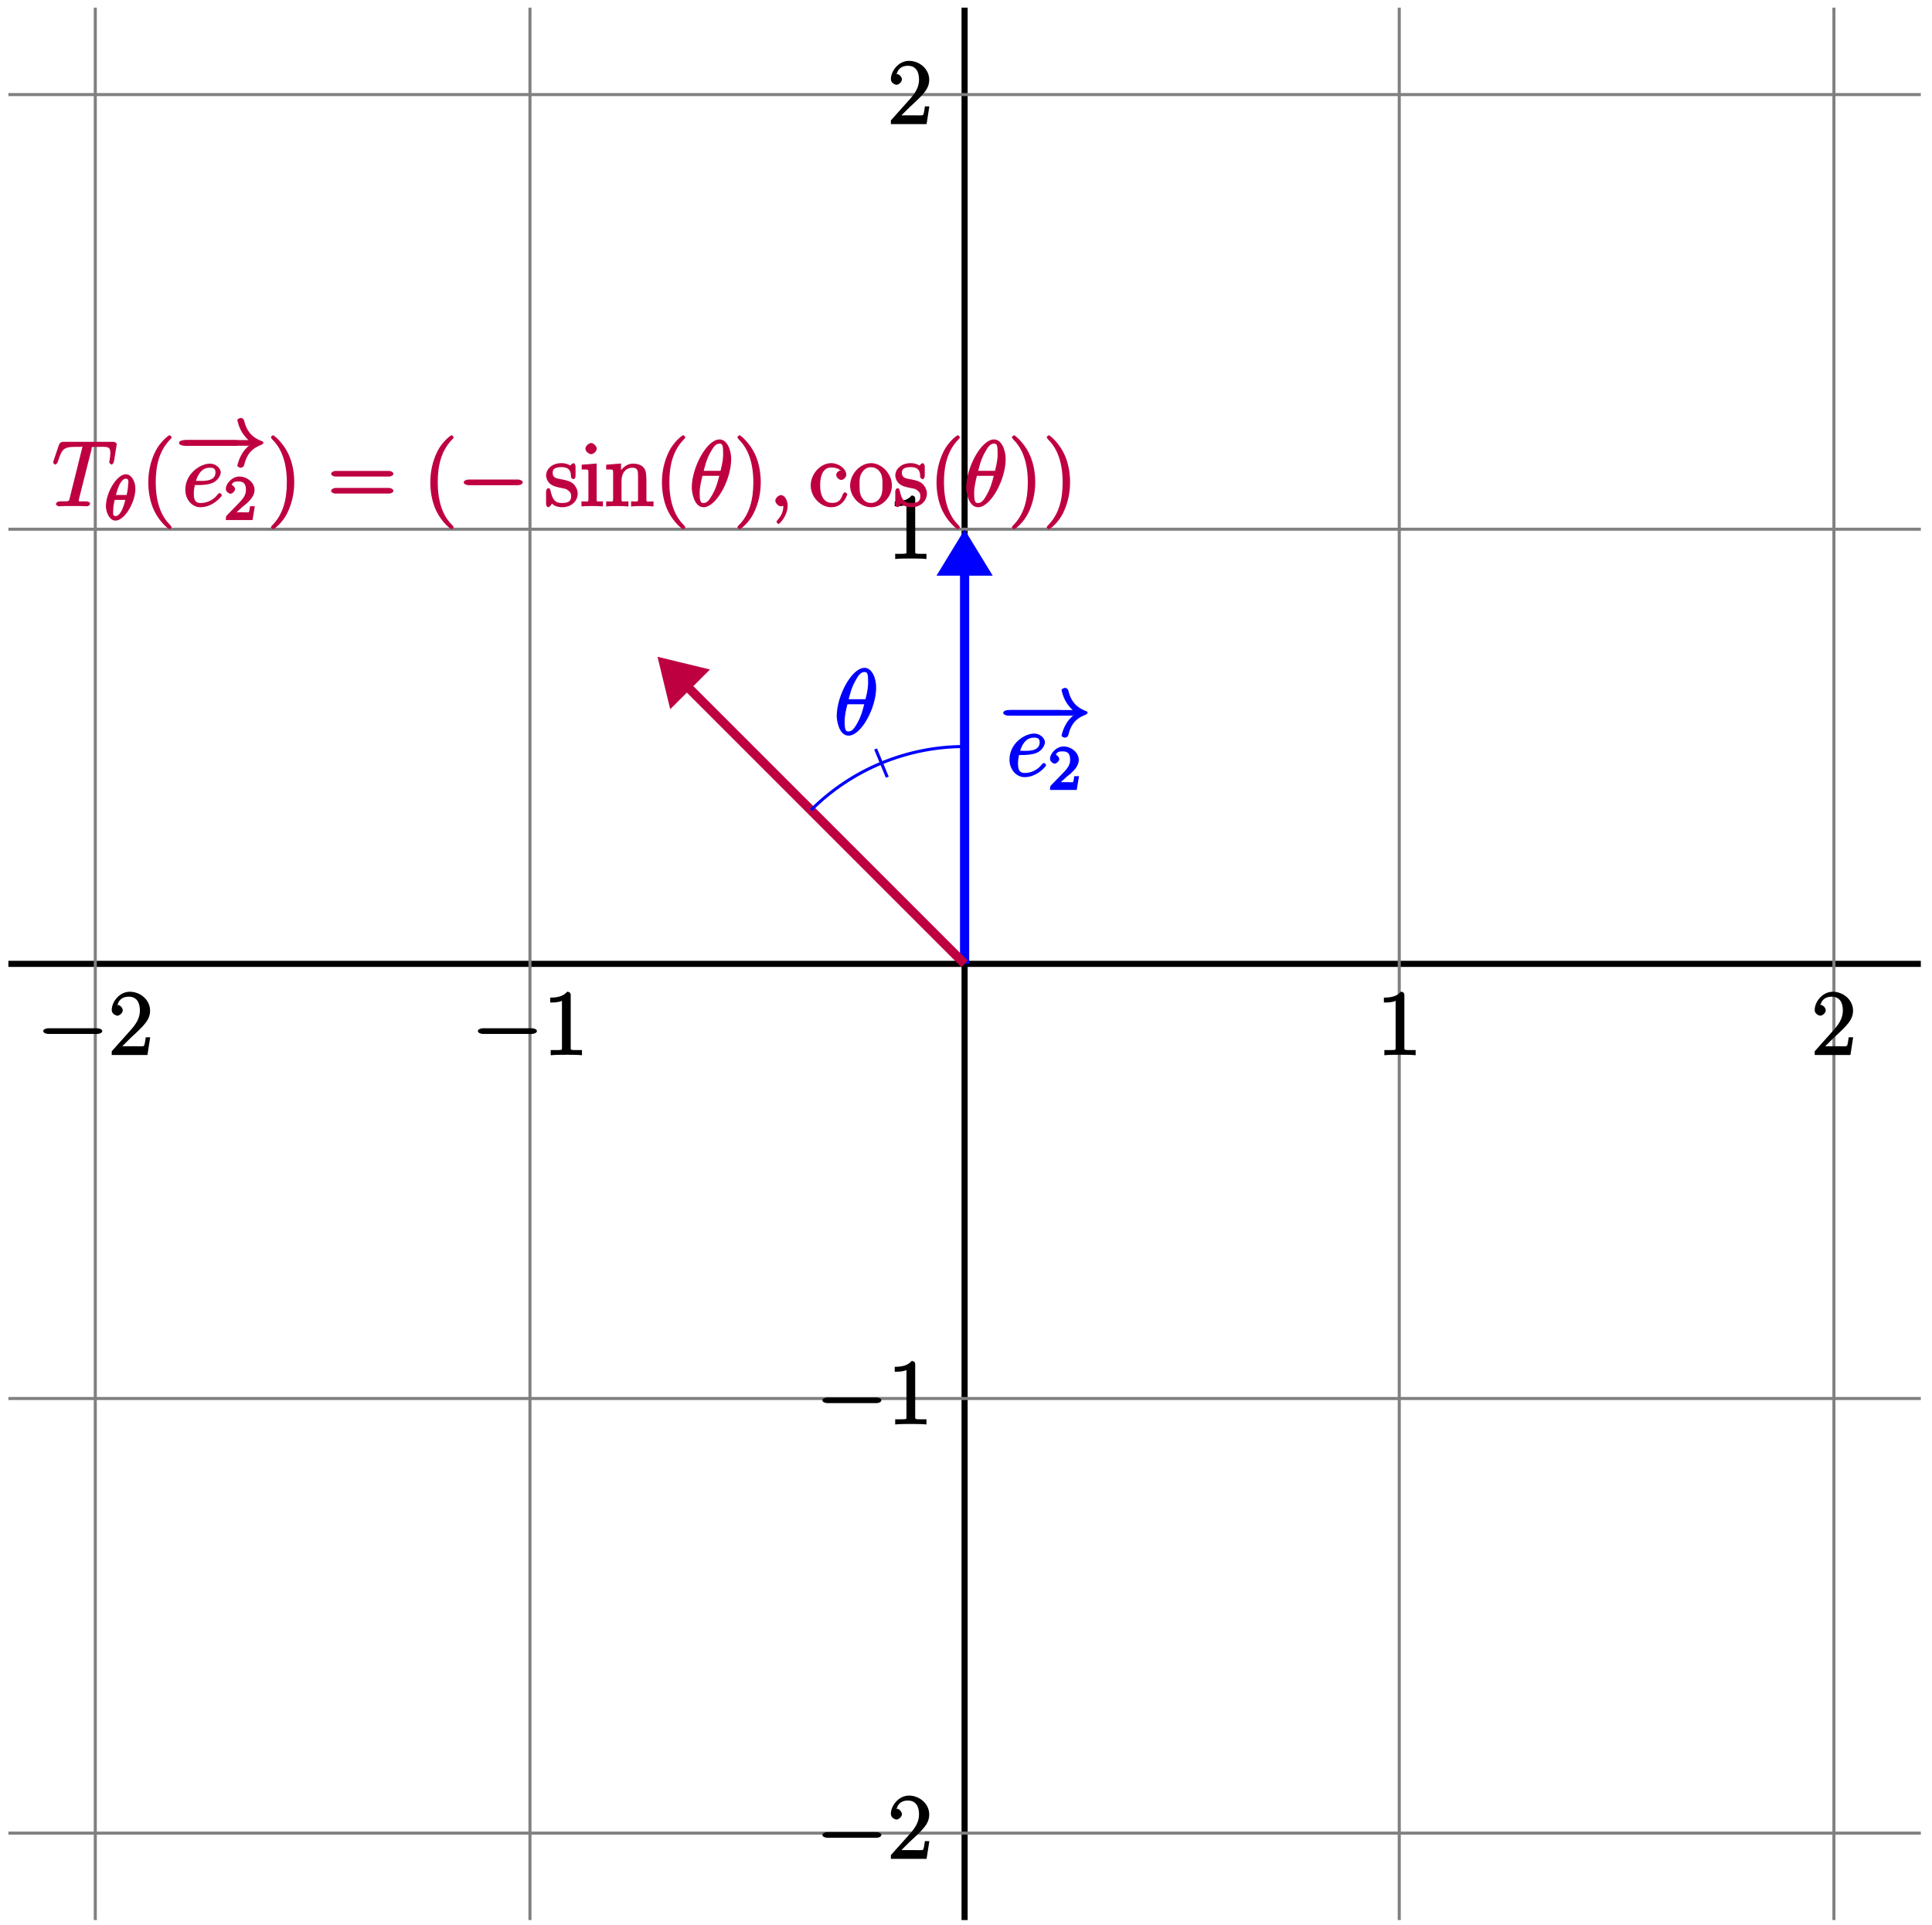
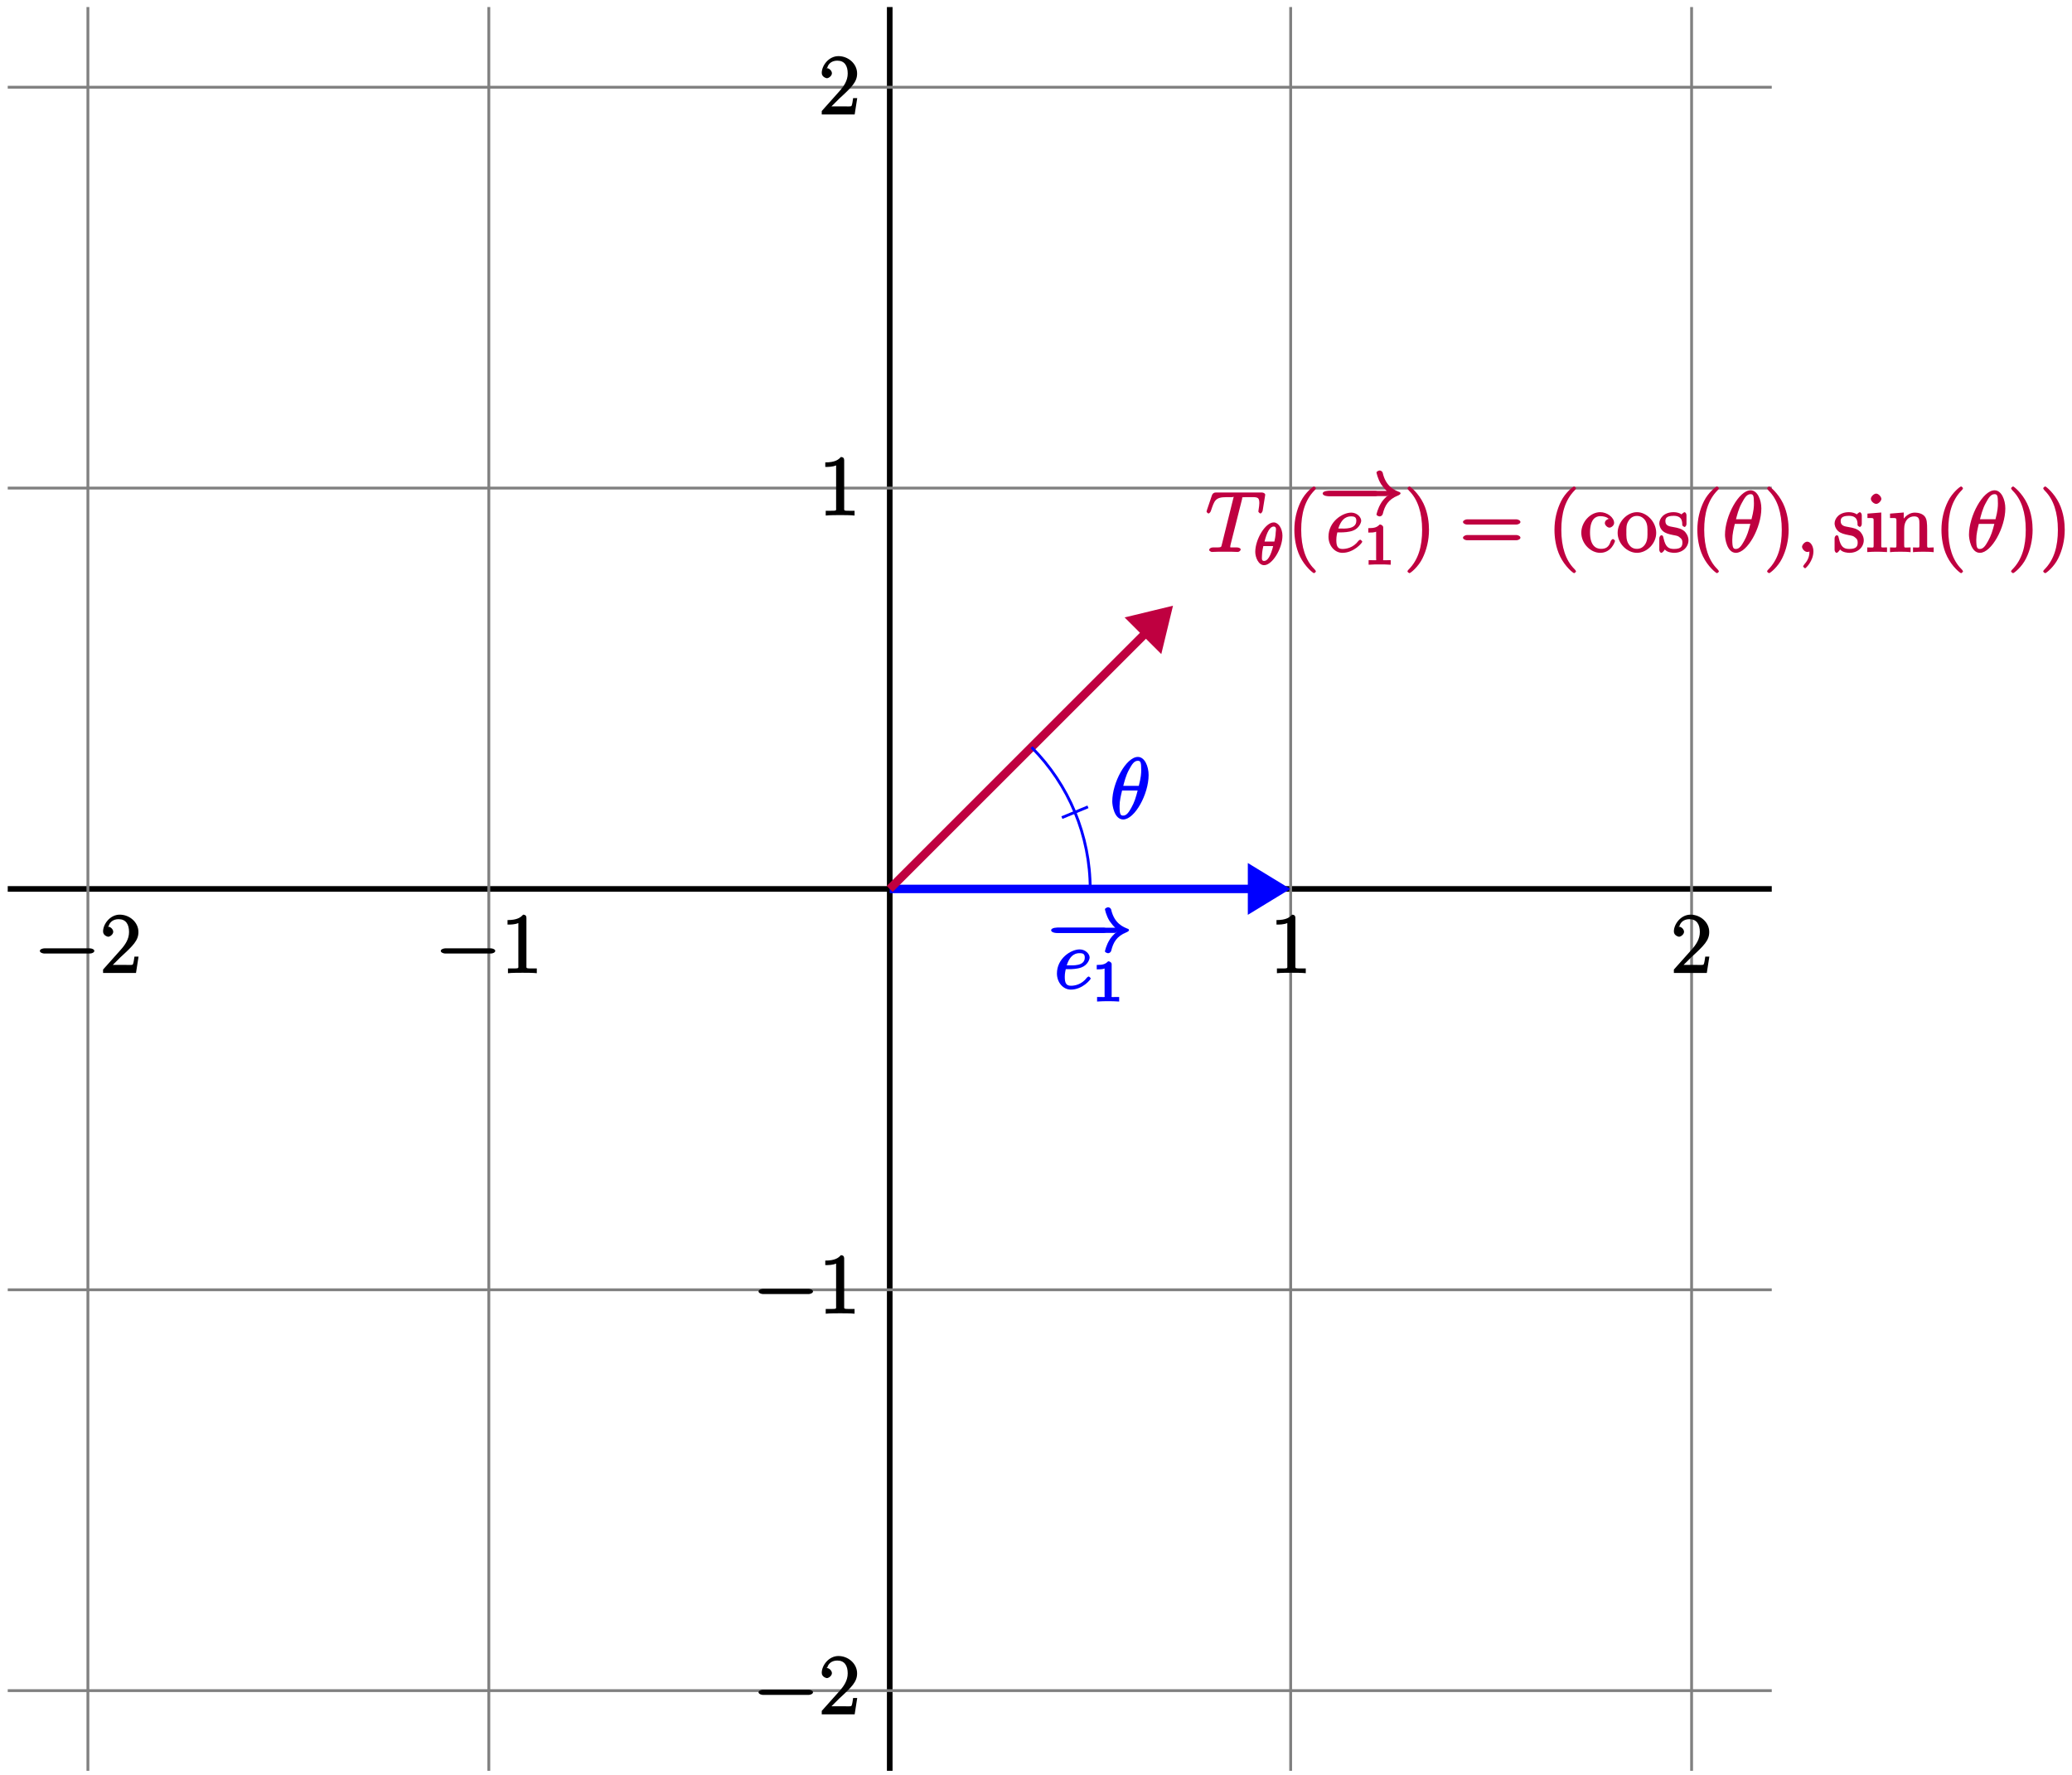
- <svg xmlns="http://www.w3.org/2000/svg" xmlns:xlink="http://www.w3.org/1999/xlink" width="252pt" height="251pt" viewBox="0 0 252 251" version="1.1">
+ <svg xmlns="http://www.w3.org/2000/svg" xmlns:xlink="http://www.w3.org/1999/xlink" width="293pt" height="251pt" viewBox="0 0 293 251" version="1.1">
  <defs>
    <g>
      <symbol overflow="visible" id="glyph0-0">
        <path style="stroke:none;" d="" />
      </symbol>
      <symbol overflow="visible" id="glyph0-1">
        <path style="stroke:none;" d="M 7.875 -2.75 C 8.078 -2.75 8.484 -2.875 8.484 -3.125 C 8.484 -3.359 8.078 -3.484 7.875 -3.484 L 1.406 -3.484 C 1.203 -3.484 0.781 -3.359 0.781 -3.125 C 0.781 -2.875 1.203 -2.75 1.406 -2.75 Z M 7.875 -2.75 " />
      </symbol>
      <symbol overflow="visible" id="glyph0-2">
        <path style="stroke:none;" d="M 9.828 -2.969 C 9.172 -2.469 8.844 -1.984 8.75 -1.828 C 8.219 -1 8.062 -0.156 8.062 -0.141 C 8.062 0 8.406 0.125 8.5 0.125 C 8.703 0.125 8.906 -0.031 8.953 -0.234 C 9.234 -1.406 9.734 -2.281 11.094 -2.828 C 11.234 -2.875 11.469 -3.031 11.469 -3.125 C 11.469 -3.203 11.328 -3.328 11.422 -3.281 C 10.656 -3.578 9.391 -4.047 8.938 -6.062 C 8.906 -6.203 8.703 -6.375 8.5 -6.375 C 8.406 -6.375 8.062 -6.234 8.062 -6.094 C 8.062 -6.078 8.219 -5.219 8.719 -4.422 C 8.969 -4.062 9.312 -3.641 9.516 -3.484 L 1.094 -3.484 C 0.875 -3.484 0.453 -3.359 0.453 -3.125 C 0.453 -2.875 0.875 -2.75 1.094 -2.75 L 9.516 -2.75 Z M 9.828 -2.969 " />
      </symbol>
      <symbol overflow="visible" id="glyph1-0">
        <path style="stroke:none;" d="" />
      </symbol>
      <symbol overflow="visible" id="glyph1-1">
        <path style="stroke:none;" d="M 5.266 -2.312 L 4.859 -2.312 C 4.797 -1.953 4.75 -1.406 4.625 -1.203 C 4.547 -1.094 3.984 -1.141 3.625 -1.141 L 1.406 -1.141 L 1.516 -0.891 C 1.844 -1.156 2.562 -1.922 2.875 -2.219 C 4.703 -3.891 5.422 -4.609 5.422 -5.797 C 5.422 -7.172 4.172 -8.25 2.781 -8.25 C 1.406 -8.25 0.422 -6.906 0.422 -5.875 C 0.422 -5.266 1.109 -5.125 1.141 -5.125 C 1.406 -5.125 1.859 -5.453 1.859 -5.828 C 1.859 -6.172 1.484 -6.547 1.141 -6.547 C 1.047 -6.547 1.016 -6.547 1.203 -6.609 C 1.359 -7.203 1.859 -7.609 2.625 -7.609 C 3.641 -7.609 4.094 -6.891 4.094 -5.797 C 4.094 -4.781 3.562 -4 2.875 -3.234 L 0.422 -0.484 L 0.422 0 L 5.078 0 L 5.438 -2.312 Z M 5.266 -2.312 " />
      </symbol>
      <symbol overflow="visible" id="glyph1-2">
        <path style="stroke:none;" d="M 3.594 -7.812 C 3.594 -8.078 3.438 -8.25 3.125 -8.25 C 2.797 -7.875 2.312 -7.484 0.922 -7.484 L 0.922 -6.844 C 1.359 -6.844 1.953 -6.844 2.453 -7.062 L 2.453 -1.062 C 2.453 -0.641 2.578 -0.641 1.531 -0.641 L 0.984 -0.641 L 0.984 0.031 C 1.484 -0.031 2.641 -0.031 3.031 -0.031 C 3.438 -0.031 4.578 -0.031 5.062 0.031 L 5.062 -0.641 L 4.531 -0.641 C 3.484 -0.641 3.594 -0.641 3.594 -1.062 Z M 3.594 -7.812 " />
      </symbol>
      <symbol overflow="visible" id="glyph1-3">
        <path style="stroke:none;" d="M 4.047 2.766 C 4.047 2.719 4 2.594 3.797 2.391 C 2.594 1.188 1.969 -0.688 1.969 -3.125 C 1.969 -5.438 2.484 -7.328 3.875 -8.734 C 4 -8.844 4.047 -8.984 4.047 -9.016 C 4.047 -9.078 3.828 -9.266 3.781 -9.266 C 3.625 -9.266 2.516 -8.359 1.938 -7.188 C 1.328 -5.969 1 -4.594 1 -3.125 C 1 -2.062 1.172 -0.641 1.797 0.641 C 2.5 2.078 3.641 3 3.781 3 C 3.828 3 4.047 2.828 4.047 2.766 Z M 4.047 2.766 " />
      </symbol>
      <symbol overflow="visible" id="glyph1-4">
        <path style="stroke:none;" d="M 3.531 -3.125 C 3.531 -4.031 3.406 -5.516 2.734 -6.891 C 2.031 -8.328 0.891 -9.266 0.766 -9.266 C 0.719 -9.266 0.484 -9.078 0.484 -9.016 C 0.484 -8.984 0.531 -8.844 0.734 -8.641 C 1.938 -7.438 2.562 -5.562 2.562 -3.125 C 2.562 -0.812 2.047 1.078 0.656 2.484 C 0.531 2.594 0.484 2.719 0.484 2.766 C 0.484 2.828 0.719 3 0.766 3 C 0.922 3 2.016 2.109 2.594 0.938 C 3.203 -0.281 3.531 -1.688 3.531 -3.125 Z M 3.531 -3.125 " />
      </symbol>
      <symbol overflow="visible" id="glyph1-5">
        <path style="stroke:none;" d="M 8.062 -3.875 C 8.234 -3.875 8.609 -4.016 8.609 -4.234 C 8.609 -4.453 8.25 -4.609 8.062 -4.609 L 1.031 -4.609 C 0.859 -4.609 0.484 -4.453 0.484 -4.25 C 0.484 -4.016 0.844 -3.875 1.031 -3.875 Z M 8.062 -1.656 C 8.234 -1.656 8.609 -1.797 8.609 -2.016 C 8.609 -2.234 8.25 -2.391 8.062 -2.391 L 1.031 -2.391 C 0.859 -2.391 0.484 -2.234 0.484 -2.016 C 0.484 -1.797 0.844 -1.656 1.031 -1.656 Z M 8.062 -1.656 " />
      </symbol>
      <symbol overflow="visible" id="glyph1-6">
+         <path style="stroke:none;" d="M 4.328 -4.719 C 4.188 -4.719 3.578 -4.562 3.578 -4.078 C 3.578 -3.797 3.938 -3.438 4.234 -3.438 C 4.5 -3.438 4.891 -3.75 4.891 -4.094 C 4.891 -4.906 3.891 -5.625 2.922 -5.625 C 1.531 -5.625 0.25 -4.234 0.25 -2.719 C 0.25 -1.188 1.562 0.125 2.922 0.125 C 4.5 0.125 5.016 -1.453 5.016 -1.562 C 5.016 -1.672 4.766 -1.828 4.734 -1.828 C 4.625 -1.828 4.453 -1.641 4.406 -1.5 C 4.141 -0.641 3.672 -0.438 3.031 -0.438 C 2.297 -0.438 1.484 -0.922 1.484 -2.734 C 1.484 -4.719 2.344 -5.062 2.938 -5.062 C 3.391 -5.062 3.938 -4.922 4.047 -4.719 Z M 4.328 -4.719 " />
+       </symbol>
+       <symbol overflow="visible" id="glyph1-7">
+         <path style="stroke:none;" d="M 5.641 -2.703 C 5.641 -4.25 4.312 -5.625 2.922 -5.625 C 1.5 -5.625 0.188 -4.203 0.188 -2.703 C 0.188 -1.172 1.547 0.125 2.922 0.125 C 4.328 0.125 5.641 -1.188 5.641 -2.703 Z M 2.922 -0.438 C 2.484 -0.438 2.062 -0.578 1.703 -1.172 C 1.391 -1.703 1.422 -2.312 1.422 -2.812 C 1.422 -3.266 1.375 -3.891 1.75 -4.422 C 2.078 -4.938 2.5 -5.094 2.922 -5.094 C 3.375 -5.094 3.766 -4.906 4.094 -4.453 C 4.453 -3.891 4.406 -3.25 4.406 -2.812 C 4.406 -2.391 4.453 -1.75 4.141 -1.188 C 3.812 -0.625 3.375 -0.438 2.922 -0.438 Z M 2.922 -0.438 " />
+       </symbol>
+       <symbol overflow="visible" id="glyph1-8">
        <path style="stroke:none;" d="M 4.078 -5.203 C 4.078 -5.422 3.922 -5.625 3.797 -5.625 C 3.703 -5.625 3.359 -5.312 3.359 -5.312 C 3.125 -5.516 2.656 -5.625 2.266 -5.625 C 0.828 -5.625 0.234 -4.688 0.234 -4.031 C 0.234 -3.891 0.281 -3.375 0.734 -2.953 C 1.109 -2.625 1.641 -2.5 2.188 -2.391 C 2.844 -2.266 2.875 -2.266 3.172 -2.016 C 3.391 -1.844 3.5 -1.688 3.5 -1.344 C 3.5 -0.844 3.375 -0.422 2.312 -0.422 C 1.531 -0.422 1.109 -0.719 0.844 -1.906 C 0.797 -2.125 0.75 -2.25 0.734 -2.266 C 0.719 -2.312 0.562 -2.359 0.531 -2.359 C 0.391 -2.359 0.234 -2.141 0.234 -1.922 L 0.234 -0.297 C 0.234 -0.078 0.391 0.125 0.516 0.125 C 0.578 0.125 0.688 0.078 0.891 -0.172 C 0.953 -0.266 0.953 -0.281 1.016 -0.344 C 1.359 0.078 2.125 0.125 2.328 0.125 C 3.578 0.125 4.359 -0.719 4.359 -1.656 C 4.359 -2.312 3.922 -2.797 3.812 -2.906 C 3.375 -3.281 2.953 -3.391 2.156 -3.531 C 1.812 -3.609 1.094 -3.625 1.094 -4.344 C 1.094 -4.703 1.188 -5.109 2.266 -5.109 C 3.562 -5.109 3.469 -4.141 3.484 -3.781 C 3.5 -3.688 3.75 -3.531 3.797 -3.531 C 3.922 -3.531 4.078 -3.734 4.078 -3.953 Z M 4.078 -5.203 " />
      </symbol>
-       <symbol overflow="visible" id="glyph1-7">
+       <symbol overflow="visible" id="glyph1-9">
        <path style="stroke:none;" d="M 2.234 -7.5 C 2.234 -7.812 1.828 -8.25 1.5 -8.25 C 1.188 -8.25 0.75 -7.844 0.75 -7.516 C 0.75 -7.156 1.203 -6.797 1.5 -6.797 C 1.859 -6.797 2.234 -7.25 2.234 -7.5 Z M 0.266 -5.281 L 0.266 -4.797 C 1.188 -4.797 1.141 -4.859 1.141 -4.281 L 1.141 -1.031 C 1.141 -0.484 1.172 -0.641 0.234 -0.641 L 0.234 0.016 C 0.734 -0.031 1.297 -0.031 1.656 -0.031 C 1.781 -0.031 2.469 -0.031 3.031 0.016 L 3.031 -0.641 C 2.109 -0.641 2.219 -0.547 2.219 -1.016 L 2.219 -5.578 L 0.266 -5.422 Z M 0.266 -5.281 " />
      </symbol>
-       <symbol overflow="visible" id="glyph1-8">
+       <symbol overflow="visible" id="glyph1-10">
        <path style="stroke:none;" d="M 5.469 -3.047 C 5.469 -4.156 5.422 -4.609 5.156 -4.984 C 4.812 -5.453 4.141 -5.562 3.734 -5.562 C 2.562 -5.562 1.953 -4.422 1.906 -4.344 L 2.156 -4.344 L 2.156 -5.578 L 0.219 -5.422 L 0.219 -4.797 C 1.188 -4.797 1.125 -4.859 1.125 -4.266 L 1.125 -1.031 C 1.125 -0.484 1.156 -0.641 0.219 -0.641 L 0.219 0.031 C 0.688 -0.031 1.344 -0.031 1.672 -0.031 C 2.016 -0.031 2.672 -0.031 3.125 0.031 L 3.125 -0.641 C 2.219 -0.641 2.219 -0.484 2.219 -1.031 L 2.219 -3.25 C 2.219 -4.5 2.891 -5.031 3.641 -5.031 C 4.375 -5.031 4.375 -4.562 4.375 -3.844 L 4.375 -1.031 C 4.375 -0.484 4.406 -0.641 3.469 -0.641 L 3.469 0.031 C 3.938 -0.031 4.594 -0.031 4.922 -0.031 C 5.266 -0.031 5.922 -0.031 6.391 0.031 L 6.391 -0.641 C 5.625 -0.641 5.484 -0.484 5.469 -0.844 Z M 5.469 -3.047 " />
-       </symbol>
-       <symbol overflow="visible" id="glyph1-9">
-         <path style="stroke:none;" d="M 4.328 -4.719 C 4.188 -4.719 3.578 -4.562 3.578 -4.078 C 3.578 -3.797 3.938 -3.438 4.234 -3.438 C 4.5 -3.438 4.891 -3.75 4.891 -4.094 C 4.891 -4.906 3.891 -5.625 2.922 -5.625 C 1.531 -5.625 0.25 -4.234 0.25 -2.719 C 0.25 -1.188 1.562 0.125 2.922 0.125 C 4.5 0.125 5.016 -1.453 5.016 -1.562 C 5.016 -1.672 4.766 -1.828 4.734 -1.828 C 4.625 -1.828 4.453 -1.641 4.406 -1.5 C 4.141 -0.641 3.672 -0.438 3.031 -0.438 C 2.297 -0.438 1.484 -0.922 1.484 -2.734 C 1.484 -4.719 2.344 -5.062 2.938 -5.062 C 3.391 -5.062 3.938 -4.922 4.047 -4.719 Z M 4.328 -4.719 " />
-       </symbol>
-       <symbol overflow="visible" id="glyph1-10">
-         <path style="stroke:none;" d="M 5.641 -2.703 C 5.641 -4.25 4.312 -5.625 2.922 -5.625 C 1.5 -5.625 0.188 -4.203 0.188 -2.703 C 0.188 -1.172 1.547 0.125 2.922 0.125 C 4.328 0.125 5.641 -1.188 5.641 -2.703 Z M 2.922 -0.438 C 2.484 -0.438 2.062 -0.578 1.703 -1.172 C 1.391 -1.703 1.422 -2.312 1.422 -2.812 C 1.422 -3.266 1.375 -3.891 1.75 -4.422 C 2.078 -4.938 2.5 -5.094 2.922 -5.094 C 3.375 -5.094 3.766 -4.906 4.094 -4.453 C 4.453 -3.891 4.406 -3.25 4.406 -2.812 C 4.406 -2.391 4.453 -1.75 4.141 -1.188 C 3.812 -0.625 3.375 -0.438 2.922 -0.438 Z M 2.922 -0.438 " />
      </symbol>
      <symbol overflow="visible" id="glyph2-0">
        <path style="stroke:none;" d="" />
      </symbol>
      <symbol overflow="visible" id="glyph2-1">
        <path style="stroke:none;" d="M 2.141 -2.766 C 2.469 -2.766 3.281 -2.797 3.844 -3.016 C 4.75 -3.359 5 -4.203 5 -4.406 C 5 -4.938 4.391 -5.562 3.594 -5.562 C 2.344 -5.562 0.375 -4.281 0.375 -2.156 C 0.375 -0.891 1.25 0.125 2.344 0.125 C 3.969 0.125 5.156 -1.297 5.156 -1.453 C 5.156 -1.516 4.922 -1.734 4.875 -1.734 C 4.844 -1.734 4.703 -1.672 4.609 -1.562 C 3.844 -0.547 2.828 -0.422 2.359 -0.422 C 1.688 -0.422 1.484 -0.797 1.484 -1.688 C 1.484 -1.859 1.484 -2.156 1.625 -2.766 Z M 1.719 -3.156 C 2.234 -5 3.219 -5.031 3.594 -5.031 C 4.125 -5.031 4.312 -4.859 4.312 -4.406 C 4.312 -3.156 2.562 -3.312 2.062 -3.312 L 1.766 -3.312 Z M 1.719 -3.156 " />
      </symbol>
      <symbol overflow="visible" id="glyph2-2">
        <path style="stroke:none;" d="M 5.141 -7.438 C 5.219 -7.719 5.078 -7.688 5.266 -7.734 C 5.359 -7.75 5.75 -7.75 6 -7.75 C 7.203 -7.75 7.594 -7.859 7.594 -6.922 C 7.594 -6.734 7.547 -6.281 7.469 -5.844 L 7.453 -5.703 C 7.453 -5.656 7.672 -5.438 7.75 -5.438 C 7.859 -5.438 8.016 -5.641 8.062 -5.828 L 8.406 -7.953 C 8.422 -8.062 8.422 -8.078 8.422 -8.109 C 8.422 -8.25 8.203 -8.406 7.953 -8.406 L 1.422 -8.406 C 1.141 -8.406 0.969 -8.234 0.891 -8.016 L 0.172 -5.891 C 0.203 -5.953 0.125 -5.719 0.125 -5.703 C 0.125 -5.641 0.328 -5.438 0.406 -5.438 C 0.5 -5.438 0.688 -5.625 0.734 -5.781 C 1.234 -7.234 1.328 -7.75 2.922 -7.75 L 3.719 -7.75 C 4 -7.75 3.953 -7.906 3.953 -7.766 C 3.953 -7.734 3.953 -7.703 3.891 -7.5 L 2.297 -1.078 C 2.172 -0.609 2.312 -0.641 1.047 -0.641 C 0.75 -0.641 0.5 -0.484 0.5 -0.266 C 0.5 -0.141 0.797 0 0.859 0 C 1.156 0 1.469 -0.031 1.766 -0.031 L 3.641 -0.031 C 3.938 -0.031 4.25 0 4.547 0 C 4.688 0 4.953 -0.141 4.953 -0.375 C 4.953 -0.484 4.719 -0.641 4.406 -0.641 C 3.328 -0.641 3.484 -0.594 3.484 -0.781 C 3.484 -0.781 3.484 -0.875 3.531 -1.062 Z M 5.141 -7.438 " />
      </symbol>
      <symbol overflow="visible" id="glyph2-3">
        <path style="stroke:none;" d="M 5.453 -6.156 C 5.453 -7.375 4.906 -8.719 3.938 -8.719 C 2.266 -8.719 0.312 -5.062 0.312 -2.422 C 0.312 -1.875 0.594 0.125 1.859 0.125 C 3.484 0.125 5.453 -3.438 5.453 -6.156 Z M 1.828 -4.469 C 2.016 -5.172 2.219 -6.078 2.688 -6.922 C 3.078 -7.641 3.391 -8.172 3.922 -8.172 C 4.312 -8.172 4.406 -7.984 4.406 -6.844 C 4.406 -6.406 4.375 -5.812 4.062 -4.625 L 1.859 -4.625 Z M 3.938 -4.109 C 3.641 -2.938 3.438 -2.297 3.016 -1.547 C 2.672 -0.938 2.359 -0.422 1.859 -0.422 C 1.5 -0.422 1.344 -0.547 1.344 -1.734 C 1.344 -2.516 1.547 -3.328 1.703 -3.969 L 3.906 -3.969 Z M 3.938 -4.109 " />
      </symbol>
      <symbol overflow="visible" id="glyph2-4">
        <path style="stroke:none;" d="M 2.484 -0.094 C 2.484 -0.781 2.109 -1.453 1.609 -1.453 C 1.234 -1.453 0.875 -0.984 0.875 -0.734 C 0.875 -0.469 1.219 0 1.625 0 C 1.781 0 2.016 -0.078 2.125 -0.188 C 2.156 -0.219 2.062 -0.172 2.062 -0.172 C 2.094 -0.172 1.922 -0.156 1.922 -0.094 C 1.922 0.297 1.906 0.969 1.203 1.75 C 1.078 1.891 1.031 2.016 1.031 2.047 C 1.031 2.109 1.25 2.312 1.312 2.312 C 1.406 2.312 2.484 1.281 2.484 -0.094 Z M 2.484 -0.094 " />
      </symbol>
      <symbol overflow="visible" id="glyph3-0">
        <path style="stroke:none;" d="" />
      </symbol>
      <symbol overflow="visible" id="glyph3-1">
-         <path style="stroke:none;" d="M 2.375 -1.688 C 2.5 -1.797 2.844 -2.062 2.969 -2.172 C 3.453 -2.625 3.984 -3.203 3.984 -3.922 C 3.984 -4.875 3 -5.672 2.016 -5.672 C 1.047 -5.672 0.234 -4.75 0.234 -4.047 C 0.234 -3.656 0.734 -3.422 0.844 -3.422 C 1.016 -3.422 1.438 -3.719 1.438 -4.031 C 1.438 -4.438 0.859 -4.625 1.016 -4.625 C 1.172 -5.016 1.531 -5.031 1.922 -5.031 C 2.656 -5.031 2.859 -4.594 2.859 -3.922 C 2.859 -3.094 2.328 -2.609 1.391 -1.656 L 0.375 -0.609 C 0.281 -0.531 0.234 -0.375 0.234 0 L 3.719 0 L 4.016 -1.797 L 3.391 -1.797 C 3.344 -1.453 3.328 -1.172 3.234 -1.031 C 3.188 -0.969 2.719 -1.016 2.594 -1.016 L 1.172 -1.016 L 1.297 -0.703 Z M 2.375 -1.688 " />
+         <path style="stroke:none;" d="M 2.688 -5.266 C 2.688 -5.469 2.484 -5.672 2.188 -5.672 C 1.812 -5.297 1.516 -5.156 0.578 -5.156 L 0.578 -4.531 C 0.984 -4.531 1.406 -4.531 1.688 -4.656 L 1.688 -0.844 C 1.688 -0.547 1.844 -0.625 1.094 -0.625 L 0.625 -0.625 L 0.625 0.016 C 1.141 -0.031 1.828 -0.031 2.188 -0.031 C 2.547 -0.031 3.234 -0.031 3.75 0.016 L 3.75 -0.625 L 3.281 -0.625 C 2.531 -0.625 2.688 -0.547 2.688 -0.844 Z M 2.688 -5.266 " />
      </symbol>
      <symbol overflow="visible" id="glyph4-0">
        <path style="stroke:none;" d="" />
      </symbol>
      <symbol overflow="visible" id="glyph4-1">
        <path style="stroke:none;" d="M 4 -4.094 C 4 -5.094 3.438 -5.969 2.766 -5.969 C 1.578 -5.969 0.156 -3.578 0.156 -1.797 C 0.156 -1.031 0.609 0.078 1.406 0.078 C 2.562 0.078 4 -2.266 4 -4.094 Z M 1.422 -3.078 C 1.797 -4.688 2.266 -5.391 2.766 -5.391 C 3.25 -5.391 3.047 -4.719 3.047 -4.562 C 3.047 -4.125 2.906 -3.469 2.859 -3.266 L 1.469 -3.266 Z M 2.734 -2.812 C 2.359 -1.219 1.906 -0.516 1.406 -0.516 C 0.984 -0.516 1.109 -0.969 1.109 -1.328 C 1.109 -1.828 1.266 -2.484 1.297 -2.625 L 2.703 -2.625 Z M 2.734 -2.812 " />
      </symbol>
    </g>
  </defs>
  <g id="surface1">
    <path style="fill:none;stroke-width:0.797;stroke-linecap:butt;stroke-linejoin:miter;stroke:rgb(0%,0%,0%);stroke-opacity:1;stroke-miterlimit:10;" d="M -0.002 -124.726 L -0.002 124.727 " transform="matrix(1,0,0,-1,125.818,125.723)" />
    <path style="fill:none;stroke-width:0.797;stroke-linecap:butt;stroke-linejoin:miter;stroke:rgb(0%,0%,0%);stroke-opacity:1;stroke-miterlimit:10;" d="M -124.724 0 L 124.725 0 " transform="matrix(1,0,0,-1,125.818,125.723)" />
    <path style="fill:none;stroke-width:0.399;stroke-linecap:butt;stroke-linejoin:miter;stroke:rgb(50%,50%,50%);stroke-opacity:1;stroke-miterlimit:10;" d="M -113.388 -124.726 L -113.388 124.727 " transform="matrix(1,0,0,-1,125.818,125.723)" />
    <path style="fill:none;stroke-width:0.399;stroke-linecap:butt;stroke-linejoin:miter;stroke:rgb(50%,50%,50%);stroke-opacity:1;stroke-miterlimit:10;" d="M -124.724 -113.386 L 124.725 -113.386 " transform="matrix(1,0,0,-1,125.818,125.723)" />
    <g style="fill:rgb(0%,0%,0%);fill-opacity:1;">
      <use xlink:href="#glyph0-1" x="4.855" y="137.611" />
    </g>
    <g style="fill:rgb(0%,0%,0%);fill-opacity:1;">
      <use xlink:href="#glyph1-1" x="14.153" y="137.611" />
    </g>
    <g style="fill:rgb(0%,0%,0%);fill-opacity:1;">
      <use xlink:href="#glyph0-1" x="106.482" y="242.464" />
    </g>
    <g style="fill:rgb(0%,0%,0%);fill-opacity:1;">
      <use xlink:href="#glyph1-1" x="115.78" y="242.464" />
    </g>
    <path style="fill:none;stroke-width:0.399;stroke-linecap:butt;stroke-linejoin:miter;stroke:rgb(50%,50%,50%);stroke-opacity:1;stroke-miterlimit:10;" d="M -56.693 -124.726 L -56.693 124.727 " transform="matrix(1,0,0,-1,125.818,125.723)" />
    <path style="fill:none;stroke-width:0.399;stroke-linecap:butt;stroke-linejoin:miter;stroke:rgb(50%,50%,50%);stroke-opacity:1;stroke-miterlimit:10;" d="M -124.724 -56.695 L 124.725 -56.695 " transform="matrix(1,0,0,-1,125.818,125.723)" />
    <g style="fill:rgb(0%,0%,0%);fill-opacity:1;">
      <use xlink:href="#glyph0-1" x="61.549" y="137.611" />
    </g>
    <g style="fill:rgb(0%,0%,0%);fill-opacity:1;">
      <use xlink:href="#glyph1-2" x="70.847" y="137.611" />
    </g>
    <g style="fill:rgb(0%,0%,0%);fill-opacity:1;">
      <use xlink:href="#glyph0-1" x="106.482" y="185.771" />
    </g>
    <g style="fill:rgb(0%,0%,0%);fill-opacity:1;">
      <use xlink:href="#glyph1-2" x="115.78" y="185.771" />
    </g>
    <path style="fill:none;stroke-width:0.399;stroke-linecap:butt;stroke-linejoin:miter;stroke:rgb(50%,50%,50%);stroke-opacity:1;stroke-miterlimit:10;" d="M 56.694 -124.726 L 56.694 124.727 " transform="matrix(1,0,0,-1,125.818,125.723)" />
    <path style="fill:none;stroke-width:0.399;stroke-linecap:butt;stroke-linejoin:miter;stroke:rgb(50%,50%,50%);stroke-opacity:1;stroke-miterlimit:10;" d="M -124.724 56.692 L 124.725 56.692 " transform="matrix(1,0,0,-1,125.818,125.723)" />
    <g style="fill:rgb(0%,0%,0%);fill-opacity:1;">
      <use xlink:href="#glyph1-2" x="179.585" y="137.611" />
    </g>
    <g style="fill:rgb(0%,0%,0%);fill-opacity:1;">
      <use xlink:href="#glyph1-2" x="115.781" y="72.882" />
    </g>
    <path style="fill:none;stroke-width:0.399;stroke-linecap:butt;stroke-linejoin:miter;stroke:rgb(50%,50%,50%);stroke-opacity:1;stroke-miterlimit:10;" d="M 113.389 -124.726 L 113.389 124.727 " transform="matrix(1,0,0,-1,125.818,125.723)" />
    <path style="fill:none;stroke-width:0.399;stroke-linecap:butt;stroke-linejoin:miter;stroke:rgb(50%,50%,50%);stroke-opacity:1;stroke-miterlimit:10;" d="M -124.724 113.387 L 124.725 113.387 " transform="matrix(1,0,0,-1,125.818,125.723)" />
    <g style="fill:rgb(0%,0%,0%);fill-opacity:1;">
      <use xlink:href="#glyph1-1" x="236.279" y="137.611" />
    </g>
    <g style="fill:rgb(0%,0%,0%);fill-opacity:1;">
      <use xlink:href="#glyph1-1" x="115.781" y="16.188" />
    </g>
-     <path style="fill:none;stroke-width:1.196;stroke-linecap:butt;stroke-linejoin:miter;stroke:rgb(0%,0%,100%);stroke-opacity:1;stroke-miterlimit:10;" d="M -0.002 0 L -0.002 50.934 " transform="matrix(1,0,0,-1,125.818,125.723)" />
-     <path style="fill-rule:nonzero;fill:rgb(0%,0%,100%);fill-opacity:1;stroke-width:1.196;stroke-linecap:butt;stroke-linejoin:miter;stroke:rgb(0%,0%,100%);stroke-opacity:1;stroke-miterlimit:10;" d="M 4.86 0.002 L 0.598 2.599 L 0.598 -2.6 Z M 4.86 0.002 " transform="matrix(0,-1,-1,0,125.818,75.08625)" />
-     <g style="fill:rgb(0%,0%,100%);fill-opacity:1;">
-       <use xlink:href="#glyph0-1" x="130.4" y="96.098" />
-     </g>
-     <g style="fill:rgb(0%,0%,100%);fill-opacity:1;">
-       <use xlink:href="#glyph0-2" x="130.4" y="96.098" />
-     </g>
-     <g style="fill:rgb(0%,0%,100%);fill-opacity:1;">
-       <use xlink:href="#glyph2-1" x="131.298" y="101.246" />
-     </g>
-     <g style="fill:rgb(0%,0%,100%);fill-opacity:1;">
-       <use xlink:href="#glyph3-1" x="136.724" y="103.039" />
-     </g>
-     <path style="fill:none;stroke-width:1.196;stroke-linecap:butt;stroke-linejoin:miter;stroke:rgb(75%,0%,25%);stroke-opacity:1;stroke-miterlimit:10;" d="M -0.002 0 L -36.017 36.016 " transform="matrix(1,0,0,-1,125.818,125.723)" />
-     <path style="fill-rule:nonzero;fill:rgb(75%,0%,25%);fill-opacity:1;stroke-width:1.196;stroke-linecap:butt;stroke-linejoin:miter;stroke:rgb(75%,0%,25%);stroke-opacity:1;stroke-miterlimit:10;" d="M 4.861 0.001 L 0.599 2.6 L 0.597 0.001 L 0.597 -2.601 Z M 4.861 0.001 " transform="matrix(-0.7071,-0.7071,-0.7071,0.7071,90.0124,89.9174)" />
-     <g style="fill:rgb(75%,0%,25%);fill-opacity:1;">
-       <use xlink:href="#glyph2-2" x="6.799" y="66.037" />
-     </g>
-     <g style="fill:rgb(75%,0%,25%);fill-opacity:1;">
-       <use xlink:href="#glyph4-1" x="13.66" y="67.83" />
-     </g>
-     <g style="fill:rgb(75%,0%,25%);fill-opacity:1;">
-       <use xlink:href="#glyph1-3" x="18.343" y="66.037" />
-     </g>
-     <g style="fill:rgb(75%,0%,25%);fill-opacity:1;">
-       <use xlink:href="#glyph0-1" x="22.896" y="60.889" />
-     </g>
-     <g style="fill:rgb(75%,0%,25%);fill-opacity:1;">
-       <use xlink:href="#glyph0-2" x="22.896" y="60.889" />
-     </g>
-     <g style="fill:rgb(75%,0%,25%);fill-opacity:1;">
-       <use xlink:href="#glyph2-1" x="23.795" y="66.037" />
-     </g>
-     <g style="fill:rgb(75%,0%,25%);fill-opacity:1;">
-       <use xlink:href="#glyph3-1" x="29.22" y="67.83" />
-     </g>
-     <g style="fill:rgb(75%,0%,25%);fill-opacity:1;">
-       <use xlink:href="#glyph1-4" x="34.851" y="66.037" />
-     </g>
-     <g style="fill:rgb(75%,0%,25%);fill-opacity:1;">
-       <use xlink:href="#glyph1-5" x="42.706" y="66.037" />
-     </g>
-     <g style="fill:rgb(75%,0%,25%);fill-opacity:1;">
-       <use xlink:href="#glyph1-3" x="55.127" y="66.037" />
-     </g>
-     <g style="fill:rgb(75%,0%,25%);fill-opacity:1;">
-       <use xlink:href="#glyph0-1" x="59.702" y="66.037" />
-     </g>
-     <g style="fill:rgb(75%,0%,25%);fill-opacity:1;">
-       <use xlink:href="#glyph1-6" x="70.993" y="66.037" />
-       <use xlink:href="#glyph1-7" x="75.608" y="66.037" />
-       <use xlink:href="#glyph1-8" x="78.848" y="66.037" />
-       <use xlink:href="#glyph1-3" x="85.339" y="66.037" />
-     </g>
-     <g style="fill:rgb(75%,0%,25%);fill-opacity:1;">
-       <use xlink:href="#glyph2-3" x="89.918" y="66.037" />
-     </g>
-     <g style="fill:rgb(75%,0%,25%);fill-opacity:1;">
-       <use xlink:href="#glyph1-4" x="95.698" y="66.037" />
-     </g>
-     <g style="fill:rgb(75%,0%,25%);fill-opacity:1;">
-       <use xlink:href="#glyph2-4" x="100.25" y="66.037" />
-     </g>
-     <g style="fill:rgb(75%,0%,25%);fill-opacity:1;">
-       <use xlink:href="#glyph1-9" x="105.495" y="66.037" />
-       <use xlink:href="#glyph1-10" x="110.696" y="66.037" />
-       <use xlink:href="#glyph1-6" x="116.542" y="66.037" />
-       <use xlink:href="#glyph1-3" x="121.156" y="66.037" />
-     </g>
-     <g style="fill:rgb(75%,0%,25%);fill-opacity:1;">
-       <use xlink:href="#glyph2-3" x="125.72" y="66.037" />
-     </g>
-     <g style="fill:rgb(75%,0%,25%);fill-opacity:1;">
-       <use xlink:href="#glyph1-4" x="131.5" y="66.037" />
-       <use xlink:href="#glyph1-4" x="136.043" y="66.037" />
-     </g>
-     <path style="fill:none;stroke-width:0.399;stroke-linecap:butt;stroke-linejoin:miter;stroke:rgb(0%,0%,100%);stroke-opacity:1;stroke-miterlimit:10;" d="M -0.002 28.348 C -7.517 28.348 -14.728 25.36 -20.045 20.043 " transform="matrix(1,0,0,-1,125.818,125.723)" />
-     <path style="fill:none;stroke-width:0.399;stroke-linecap:butt;stroke-linejoin:miter;stroke:rgb(0%,0%,100%);stroke-opacity:1;stroke-miterlimit:10;" d="M -10.084 24.348 L -11.611 28.028 " transform="matrix(1,0,0,-1,125.818,125.723)" />
-     <g style="fill:rgb(0%,0%,100%);fill-opacity:1;">
-       <use xlink:href="#glyph2-3" x="108.827" y="95.83" />
+     <path style="fill:none;stroke-width:1.196;stroke-linecap:butt;stroke-linejoin:miter;stroke:rgb(0%,0%,100%);stroke-opacity:1;stroke-miterlimit:10;" d="M -0.002 0 L 50.936 0 " transform="matrix(1,0,0,-1,125.818,125.723)" />
+     <path style="fill-rule:nonzero;fill:rgb(0%,0%,100%);fill-opacity:1;stroke-width:1.196;stroke-linecap:butt;stroke-linejoin:miter;stroke:rgb(0%,0%,100%);stroke-opacity:1;stroke-miterlimit:10;" d="M 4.862 0 L 0.596 2.602 L 0.596 -2.601 Z M 4.862 0 " transform="matrix(1,0,0,-1,176.4547,125.723)" />
+     <g style="fill:rgb(0%,0%,100%);fill-opacity:1;">
+       <use xlink:href="#glyph0-1" x="148.187" y="134.691" />
+     </g>
+     <g style="fill:rgb(0%,0%,100%);fill-opacity:1;">
+       <use xlink:href="#glyph0-2" x="148.187" y="134.691" />
+     </g>
+     <g style="fill:rgb(0%,0%,100%);fill-opacity:1;">
+       <use xlink:href="#glyph2-1" x="149.085" y="139.839" />
+     </g>
+     <g style="fill:rgb(0%,0%,100%);fill-opacity:1;">
+       <use xlink:href="#glyph3-1" x="154.511" y="141.632" />
+     </g>
+     <path style="fill:none;stroke-width:1.196;stroke-linecap:butt;stroke-linejoin:miter;stroke:rgb(75%,0%,25%);stroke-opacity:1;stroke-miterlimit:10;" d="M -0.002 0 L 36.018 36.016 " transform="matrix(1,0,0,-1,125.818,125.723)" />
+     <path style="fill-rule:nonzero;fill:rgb(75%,0%,25%);fill-opacity:1;stroke-width:1.196;stroke-linecap:butt;stroke-linejoin:miter;stroke:rgb(75%,0%,25%);stroke-opacity:1;stroke-miterlimit:10;" d="M 4.862 -0.001 L 0.597 2.601 L 0.597 -0.001 L 0.6 -2.601 Z M 4.862 -0.001 " transform="matrix(0.7071,-0.7071,-0.7071,-0.7071,161.6236,89.9174)" />
+     <g style="fill:rgb(75%,0%,25%);fill-opacity:1;">
+       <use xlink:href="#glyph2-2" x="170.489" y="78.063" />
+     </g>
+     <g style="fill:rgb(75%,0%,25%);fill-opacity:1;">
+       <use xlink:href="#glyph4-1" x="177.35" y="79.856" />
+     </g>
+     <g style="fill:rgb(75%,0%,25%);fill-opacity:1;">
+       <use xlink:href="#glyph1-3" x="182.033" y="78.063" />
+     </g>
+     <g style="fill:rgb(75%,0%,25%);fill-opacity:1;">
+       <use xlink:href="#glyph0-1" x="186.586" y="72.915" />
+     </g>
+     <g style="fill:rgb(75%,0%,25%);fill-opacity:1;">
+       <use xlink:href="#glyph0-2" x="186.586" y="72.915" />
+     </g>
+     <g style="fill:rgb(75%,0%,25%);fill-opacity:1;">
+       <use xlink:href="#glyph2-1" x="187.485" y="78.063" />
+     </g>
+     <g style="fill:rgb(75%,0%,25%);fill-opacity:1;">
+       <use xlink:href="#glyph3-1" x="192.91" y="79.856" />
+     </g>
+     <g style="fill:rgb(75%,0%,25%);fill-opacity:1;">
+       <use xlink:href="#glyph1-4" x="198.541" y="78.063" />
+     </g>
+     <g style="fill:rgb(75%,0%,25%);fill-opacity:1;">
+       <use xlink:href="#glyph1-5" x="206.396" y="78.063" />
+     </g>
+     <g style="fill:rgb(75%,0%,25%);fill-opacity:1;">
+       <use xlink:href="#glyph1-3" x="218.817" y="78.063" />
+       <use xlink:href="#glyph1-6" x="223.36" y="78.063" />
+       <use xlink:href="#glyph1-7" x="228.561" y="78.063" />
+       <use xlink:href="#glyph1-8" x="234.407" y="78.063" />
+       <use xlink:href="#glyph1-3" x="239.021" y="78.063" />
+     </g>
+     <g style="fill:rgb(75%,0%,25%);fill-opacity:1;">
+       <use xlink:href="#glyph2-3" x="243.617" y="78.063" />
+     </g>
+     <g style="fill:rgb(75%,0%,25%);fill-opacity:1;">
+       <use xlink:href="#glyph1-4" x="249.398" y="78.063" />
+     </g>
+     <g style="fill:rgb(75%,0%,25%);fill-opacity:1;">
+       <use xlink:href="#glyph2-4" x="253.95" y="78.063" />
+     </g>
+     <g style="fill:rgb(75%,0%,25%);fill-opacity:1;">
+       <use xlink:href="#glyph1-8" x="259.194" y="78.063" />
+       <use xlink:href="#glyph1-9" x="263.809" y="78.063" />
+       <use xlink:href="#glyph1-10" x="267.049" y="78.063" />
+       <use xlink:href="#glyph1-3" x="273.54" y="78.063" />
+     </g>
+     <g style="fill:rgb(75%,0%,25%);fill-opacity:1;">
+       <use xlink:href="#glyph2-3" x="278.119" y="78.063" />
+     </g>
+     <g style="fill:rgb(75%,0%,25%);fill-opacity:1;">
+       <use xlink:href="#glyph1-4" x="283.899" y="78.063" />
+       <use xlink:href="#glyph1-4" x="288.442" y="78.063" />
+     </g>
+     <path style="fill:none;stroke-width:0.399;stroke-linecap:butt;stroke-linejoin:miter;stroke:rgb(0%,0%,100%);stroke-opacity:1;stroke-miterlimit:10;" d="M 28.346 0 C 28.346 7.516 25.358 14.731 20.045 20.043 " transform="matrix(1,0,0,-1,125.818,125.723)" />
+     <path style="fill:none;stroke-width:0.399;stroke-linecap:butt;stroke-linejoin:miter;stroke:rgb(0%,0%,100%);stroke-opacity:1;stroke-miterlimit:10;" d="M 24.346 10.086 L 28.03 11.61 " transform="matrix(1,0,0,-1,125.818,125.723)" />
+     <g style="fill:rgb(0%,0%,100%);fill-opacity:1;">
+       <use xlink:href="#glyph2-3" x="156.972" y="115.773" />
    </g>
  </g>
</svg>
